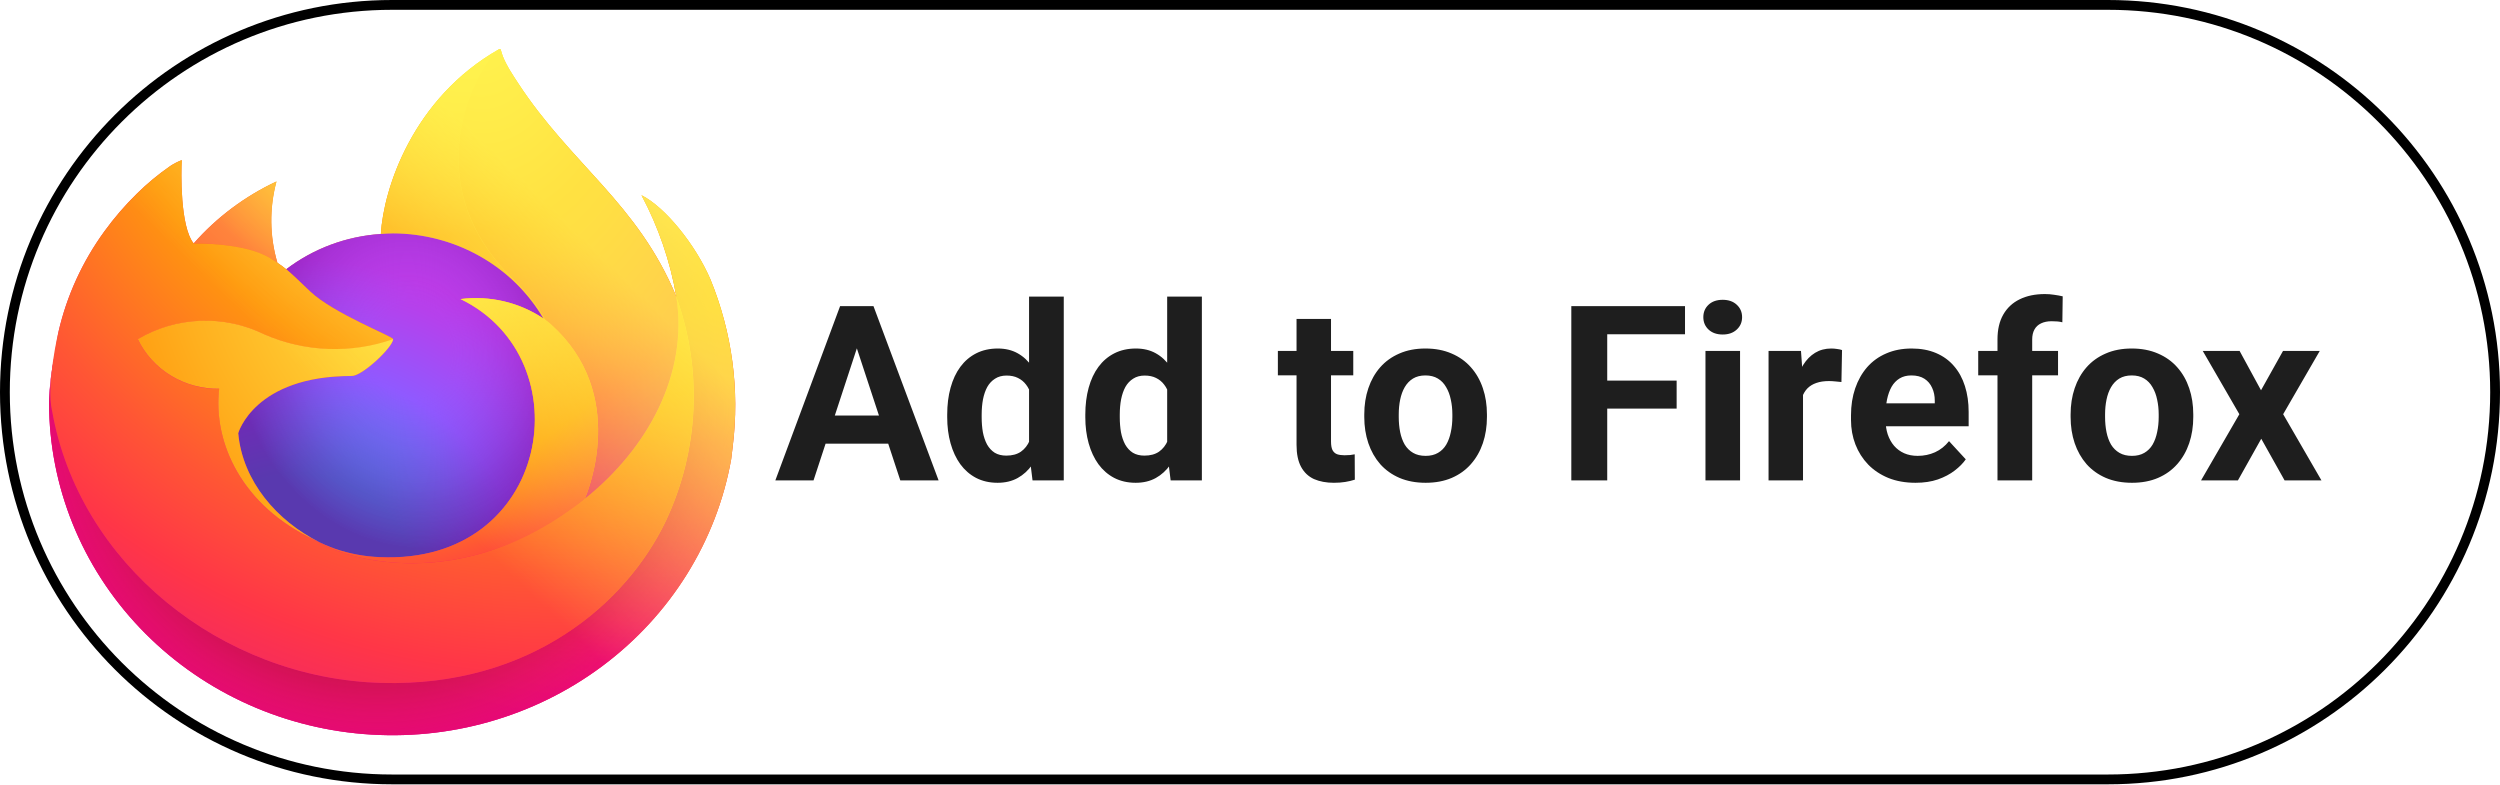
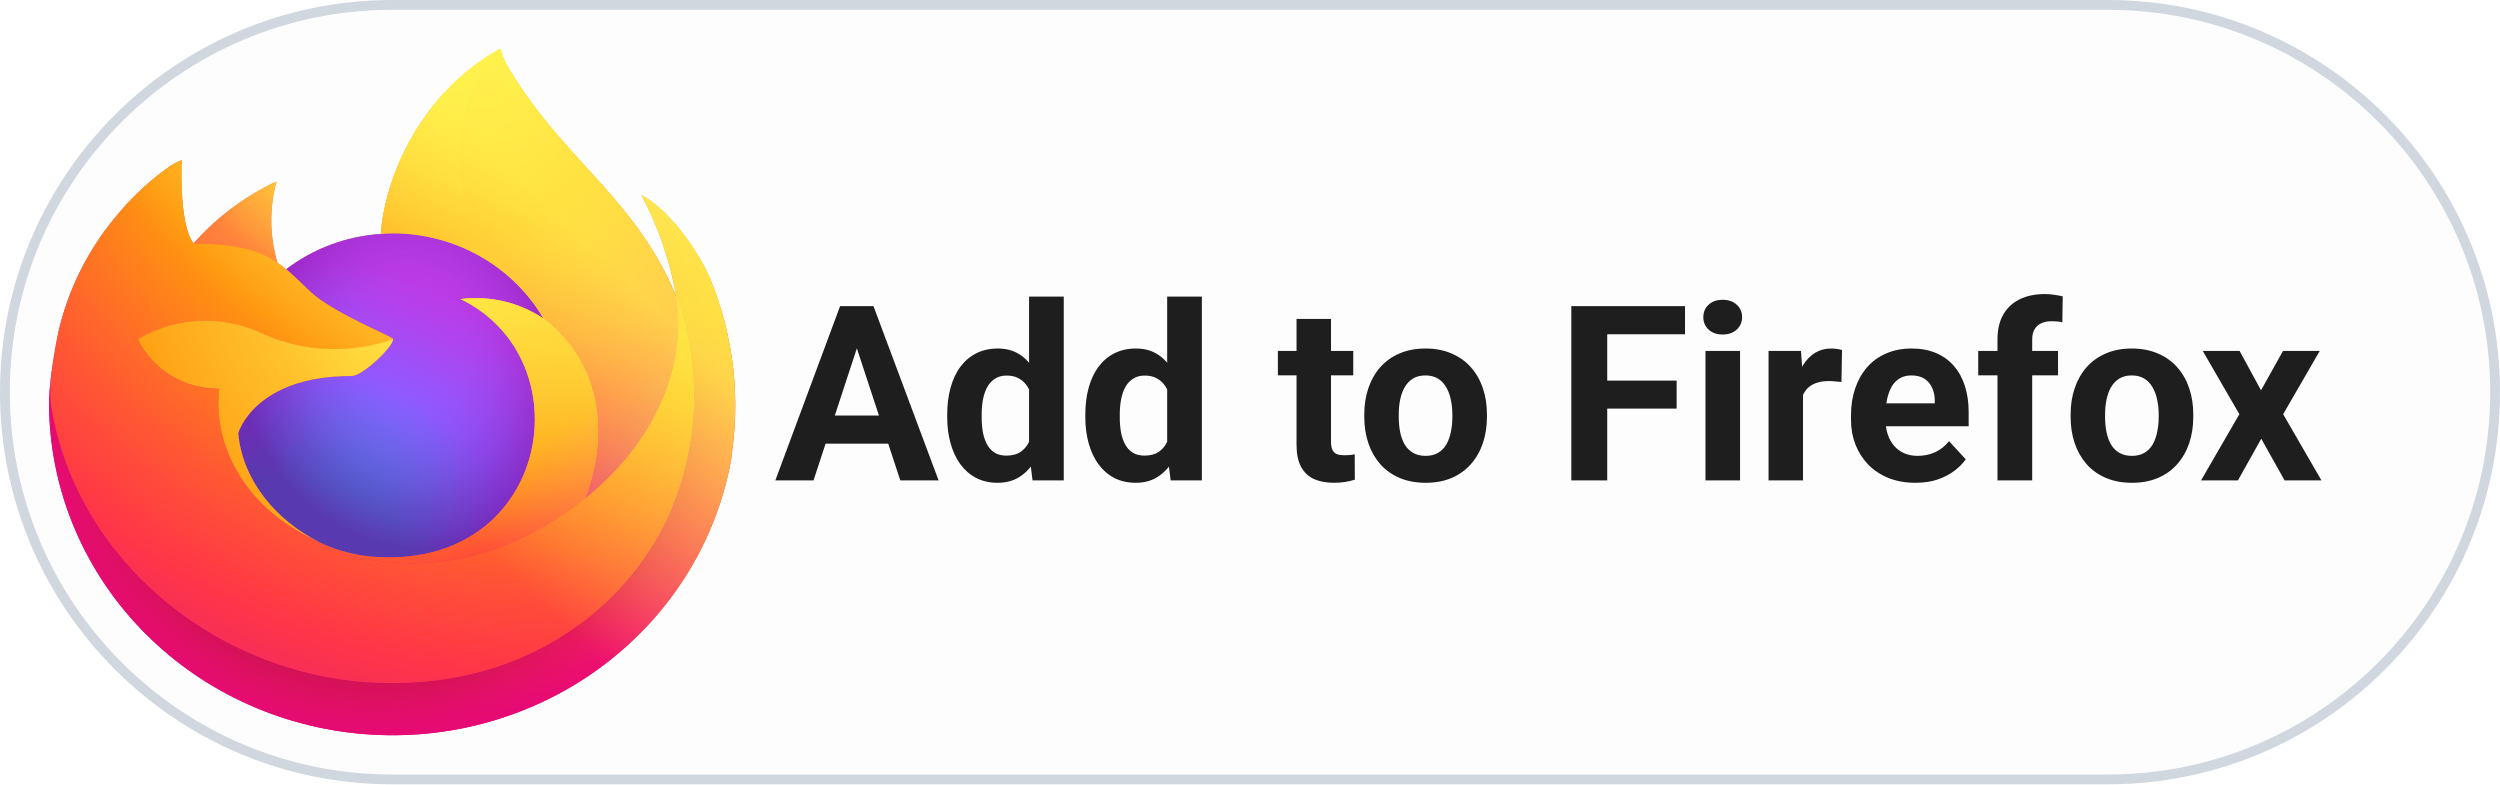
<svg xmlns="http://www.w3.org/2000/svg" width="255" height="80" viewBox="0 0 255 80" fill="none">
+   <rect x="0.5" y="0.5" width="254" height="79" rx="39.5" fill="#F6F8FA" fill-opacity="0.2" />
  <path d="M87.814 34.266L82.98 49H79.085L85.689 31.227H88.168L87.814 34.266ZM91.83 49L86.983 34.266L86.593 31.227H89.095L95.736 49H91.83ZM91.61 42.384V45.252H82.223V42.384H91.61ZM104.964 46.119V30.25H108.504V49H105.318L104.964 46.119ZM96.615 42.555V42.298C96.615 41.289 96.729 40.374 96.957 39.552C97.184 38.722 97.518 38.01 97.957 37.416C98.397 36.822 98.938 36.362 99.581 36.036C100.224 35.711 100.956 35.548 101.778 35.548C102.551 35.548 103.227 35.711 103.805 36.036C104.391 36.362 104.887 36.825 105.294 37.428C105.709 38.022 106.043 38.726 106.295 39.54C106.547 40.345 106.73 41.228 106.844 42.188V42.75C106.73 43.67 106.547 44.524 106.295 45.313C106.043 46.103 105.709 46.795 105.294 47.389C104.887 47.975 104.391 48.43 103.805 48.756C103.219 49.081 102.535 49.244 101.754 49.244C100.932 49.244 100.2 49.077 99.557 48.744C98.922 48.41 98.385 47.942 97.945 47.34C97.514 46.738 97.184 46.03 96.957 45.216C96.729 44.402 96.615 43.515 96.615 42.555ZM100.13 42.298V42.555C100.13 43.1 100.171 43.609 100.252 44.081C100.342 44.553 100.484 44.972 100.68 45.338C100.883 45.696 101.144 45.977 101.461 46.18C101.786 46.376 102.181 46.473 102.645 46.473C103.247 46.473 103.744 46.339 104.134 46.07C104.525 45.794 104.822 45.415 105.025 44.935C105.237 44.455 105.359 43.901 105.392 43.275V41.676C105.367 41.163 105.294 40.703 105.172 40.296C105.058 39.881 104.887 39.527 104.659 39.234C104.439 38.941 104.163 38.714 103.829 38.551C103.504 38.388 103.117 38.307 102.669 38.307C102.214 38.307 101.823 38.412 101.498 38.624C101.172 38.828 100.908 39.108 100.704 39.466C100.509 39.824 100.362 40.248 100.265 40.736C100.175 41.216 100.13 41.737 100.13 42.298ZM119.051 46.119V30.25H122.591V49H119.405L119.051 46.119ZM110.702 42.555V42.298C110.702 41.289 110.816 40.374 111.043 39.552C111.271 38.722 111.605 38.01 112.044 37.416C112.484 36.822 113.025 36.362 113.668 36.036C114.311 35.711 115.043 35.548 115.865 35.548C116.638 35.548 117.314 35.711 117.892 36.036C118.478 36.362 118.974 36.825 119.381 37.428C119.796 38.022 120.13 38.726 120.382 39.54C120.634 40.345 120.817 41.228 120.931 42.188V42.75C120.817 43.67 120.634 44.524 120.382 45.313C120.13 46.103 119.796 46.795 119.381 47.389C118.974 47.975 118.478 48.43 117.892 48.756C117.306 49.081 116.622 49.244 115.841 49.244C115.019 49.244 114.286 49.077 113.644 48.744C113.009 48.41 112.472 47.942 112.032 47.34C111.601 46.738 111.271 46.03 111.043 45.216C110.816 44.402 110.702 43.515 110.702 42.555ZM114.217 42.298V42.555C114.217 43.1 114.258 43.609 114.339 44.081C114.429 44.553 114.571 44.972 114.767 45.338C114.97 45.696 115.23 45.977 115.548 46.18C115.873 46.376 116.268 46.473 116.732 46.473C117.334 46.473 117.831 46.339 118.221 46.07C118.612 45.794 118.909 45.415 119.112 44.935C119.324 44.455 119.446 43.901 119.479 43.275V41.676C119.454 41.163 119.381 40.703 119.259 40.296C119.145 39.881 118.974 39.527 118.746 39.234C118.526 38.941 118.25 38.714 117.916 38.551C117.59 38.388 117.204 38.307 116.756 38.307C116.301 38.307 115.91 38.412 115.584 38.624C115.259 38.828 114.994 39.108 114.791 39.466C114.596 39.824 114.449 40.248 114.352 40.736C114.262 41.216 114.217 41.737 114.217 42.298ZM138.033 35.792V38.282H130.343V35.792H138.033ZM132.247 32.533H135.763V45.02C135.763 45.403 135.812 45.696 135.909 45.899C136.015 46.103 136.17 46.245 136.373 46.327C136.576 46.4 136.833 46.437 137.142 46.437C137.362 46.437 137.557 46.428 137.728 46.412C137.907 46.388 138.058 46.363 138.18 46.339L138.192 48.927C137.891 49.024 137.565 49.102 137.215 49.159C136.865 49.216 136.479 49.244 136.056 49.244C135.283 49.244 134.607 49.118 134.029 48.866C133.46 48.605 133.02 48.19 132.711 47.621C132.402 47.051 132.247 46.302 132.247 45.374V32.533ZM139.156 42.53V42.274C139.156 41.306 139.295 40.414 139.571 39.601C139.848 38.779 140.251 38.067 140.78 37.464C141.309 36.862 141.96 36.394 142.733 36.06C143.506 35.719 144.393 35.548 145.394 35.548C146.395 35.548 147.286 35.719 148.067 36.06C148.849 36.394 149.504 36.862 150.033 37.464C150.57 38.067 150.977 38.779 151.253 39.601C151.53 40.414 151.668 41.306 151.668 42.274V42.53C151.668 43.491 151.53 44.382 151.253 45.204C150.977 46.017 150.57 46.73 150.033 47.34C149.504 47.942 148.853 48.41 148.08 48.744C147.306 49.077 146.419 49.244 145.418 49.244C144.417 49.244 143.526 49.077 142.745 48.744C141.972 48.41 141.317 47.942 140.78 47.34C140.251 46.73 139.848 46.017 139.571 45.204C139.295 44.382 139.156 43.491 139.156 42.53ZM142.672 42.274V42.53C142.672 43.084 142.721 43.6 142.818 44.081C142.916 44.561 143.071 44.984 143.282 45.35C143.502 45.708 143.787 45.989 144.137 46.192C144.487 46.396 144.914 46.498 145.418 46.498C145.907 46.498 146.326 46.396 146.676 46.192C147.026 45.989 147.306 45.708 147.518 45.35C147.73 44.984 147.884 44.561 147.982 44.081C148.088 43.6 148.141 43.084 148.141 42.53V42.274C148.141 41.737 148.088 41.232 147.982 40.76C147.884 40.28 147.726 39.857 147.506 39.491C147.294 39.116 147.014 38.823 146.664 38.612C146.314 38.4 145.89 38.294 145.394 38.294C144.898 38.294 144.474 38.4 144.125 38.612C143.783 38.823 143.502 39.116 143.282 39.491C143.071 39.857 142.916 40.28 142.818 40.76C142.721 41.232 142.672 41.737 142.672 42.274ZM163.937 31.227V49H160.274V31.227H163.937ZM171.017 38.819V41.676H162.936V38.819H171.017ZM171.871 31.227V34.095H162.936V31.227H171.871ZM177.486 35.792V49H173.958V35.792H177.486ZM173.739 32.35C173.739 31.837 173.918 31.414 174.276 31.08C174.634 30.746 175.114 30.58 175.716 30.58C176.31 30.58 176.786 30.746 177.145 31.08C177.511 31.414 177.694 31.837 177.694 32.35C177.694 32.862 177.511 33.285 177.145 33.619C176.786 33.953 176.31 34.12 175.716 34.12C175.114 34.12 174.634 33.953 174.276 33.619C173.918 33.285 173.739 32.862 173.739 32.35ZM183.907 38.673V49H180.392V35.792H183.7L183.907 38.673ZM187.887 35.706L187.826 38.966C187.655 38.941 187.447 38.921 187.203 38.905C186.967 38.88 186.751 38.868 186.556 38.868C186.06 38.868 185.628 38.933 185.262 39.063C184.904 39.185 184.603 39.369 184.359 39.613C184.123 39.857 183.944 40.154 183.822 40.504C183.708 40.854 183.643 41.253 183.626 41.7L182.918 41.48C182.918 40.626 183.004 39.841 183.175 39.124C183.346 38.4 183.594 37.77 183.919 37.232C184.253 36.695 184.66 36.28 185.14 35.987C185.62 35.694 186.17 35.548 186.788 35.548C186.983 35.548 187.183 35.564 187.386 35.597C187.59 35.621 187.757 35.658 187.887 35.706ZM195.382 49.244C194.356 49.244 193.437 49.081 192.623 48.756C191.809 48.422 191.118 47.962 190.548 47.377C189.986 46.791 189.555 46.111 189.254 45.338C188.953 44.557 188.802 43.727 188.802 42.848V42.359C188.802 41.358 188.945 40.443 189.229 39.613C189.514 38.783 189.921 38.062 190.45 37.452C190.987 36.842 191.638 36.374 192.403 36.048C193.168 35.715 194.031 35.548 194.991 35.548C195.927 35.548 196.757 35.703 197.481 36.012C198.206 36.321 198.812 36.76 199.3 37.33C199.797 37.9 200.171 38.583 200.423 39.381C200.676 40.17 200.802 41.049 200.802 42.018V43.482H190.304V41.139H197.347V40.87C197.347 40.382 197.258 39.947 197.079 39.564C196.908 39.173 196.647 38.864 196.297 38.636C195.947 38.408 195.5 38.294 194.955 38.294C194.491 38.294 194.092 38.396 193.758 38.6C193.425 38.803 193.152 39.088 192.94 39.454C192.737 39.82 192.582 40.252 192.477 40.748C192.379 41.236 192.33 41.773 192.33 42.359V42.848C192.33 43.377 192.403 43.865 192.55 44.312C192.704 44.76 192.92 45.147 193.197 45.472C193.482 45.798 193.823 46.05 194.222 46.229C194.629 46.408 195.089 46.498 195.602 46.498C196.236 46.498 196.826 46.376 197.372 46.131C197.925 45.879 198.401 45.501 198.8 44.996L200.509 46.852C200.232 47.25 199.854 47.633 199.374 47.999C198.902 48.365 198.332 48.666 197.665 48.902C196.997 49.13 196.236 49.244 195.382 49.244ZM207.284 49H203.744V34.62C203.744 33.619 203.939 32.777 204.33 32.093C204.728 31.401 205.286 30.881 206.002 30.531C206.726 30.173 207.585 29.994 208.578 29.994C208.903 29.994 209.216 30.018 209.518 30.067C209.819 30.108 210.112 30.16 210.396 30.226L210.36 32.874C210.205 32.834 210.042 32.805 209.872 32.789C209.701 32.773 209.501 32.765 209.273 32.765C208.85 32.765 208.488 32.838 208.187 32.984C207.894 33.123 207.67 33.33 207.516 33.607C207.361 33.884 207.284 34.221 207.284 34.62V49ZM209.92 35.792V38.282H201.778V35.792H209.92ZM211.202 42.53V42.274C211.202 41.306 211.34 40.414 211.617 39.601C211.894 38.779 212.297 38.067 212.826 37.464C213.355 36.862 214.006 36.394 214.779 36.06C215.552 35.719 216.439 35.548 217.44 35.548C218.441 35.548 219.332 35.719 220.113 36.06C220.895 36.394 221.55 36.862 222.079 37.464C222.616 38.067 223.023 38.779 223.299 39.601C223.576 40.414 223.714 41.306 223.714 42.274V42.53C223.714 43.491 223.576 44.382 223.299 45.204C223.023 46.017 222.616 46.73 222.079 47.34C221.55 47.942 220.899 48.41 220.125 48.744C219.352 49.077 218.465 49.244 217.464 49.244C216.463 49.244 215.572 49.077 214.791 48.744C214.018 48.41 213.363 47.942 212.826 47.34C212.297 46.73 211.894 46.017 211.617 45.204C211.34 44.382 211.202 43.491 211.202 42.53ZM214.718 42.274V42.53C214.718 43.084 214.767 43.6 214.864 44.081C214.962 44.561 215.117 44.984 215.328 45.35C215.548 45.708 215.833 45.989 216.183 46.192C216.533 46.396 216.96 46.498 217.464 46.498C217.953 46.498 218.372 46.396 218.722 46.192C219.072 45.989 219.352 45.708 219.564 45.35C219.776 44.984 219.93 44.561 220.028 44.081C220.134 43.6 220.187 43.084 220.187 42.53V42.274C220.187 41.737 220.134 41.232 220.028 40.76C219.93 40.28 219.771 39.857 219.552 39.491C219.34 39.116 219.059 38.823 218.709 38.612C218.36 38.4 217.936 38.294 217.44 38.294C216.944 38.294 216.52 38.4 216.17 38.612C215.829 38.823 215.548 39.116 215.328 39.491C215.117 39.857 214.962 40.28 214.864 40.76C214.767 41.232 214.718 41.737 214.718 42.274ZM228.438 35.792L230.624 39.808L232.87 35.792H236.617L232.882 42.249L236.788 49H233.028L230.648 44.752L228.268 49H224.508L228.414 42.249L224.679 35.792H228.438Z" fill="#1E1E1E" />
-   <path d="M72.463 28.504C70.94 24.957 67.852 21.127 65.433 19.916C67.158 23.15 68.355 26.623 68.982 30.212L68.988 30.268C65.026 20.708 58.31 16.848 52.822 8.452C52.545 8.027 52.267 7.602 51.997 7.153C51.842 6.896 51.718 6.665 51.611 6.452C51.383 6.026 51.208 5.575 51.088 5.109C51.088 5.087 51.08 5.066 51.066 5.05C51.051 5.034 51.031 5.024 51.008 5.021C50.987 5.015 50.964 5.015 50.942 5.021C50.938 5.021 50.931 5.029 50.925 5.031C50.92 5.032 50.908 5.04 50.9 5.044L50.913 5.021C42.112 10.011 39.124 19.247 38.852 23.87C35.336 24.103 31.974 25.357 29.205 27.469C28.917 27.232 28.615 27.01 28.301 26.805C27.503 24.099 27.469 21.235 28.203 18.512C24.97 20.028 22.098 22.177 19.768 24.824H19.752C18.363 23.119 18.461 17.499 18.54 16.325C18.129 16.485 17.737 16.686 17.37 16.926C16.144 17.774 14.998 18.724 13.945 19.767C12.746 20.945 11.65 22.218 10.67 23.573V23.578V23.572C8.417 26.664 6.819 30.157 5.968 33.85L5.921 34.074C5.855 34.373 5.618 35.868 5.577 36.193C5.577 36.218 5.571 36.242 5.569 36.267C5.262 37.811 5.072 39.374 5 40.945V41.12C5.015 49.611 8.318 57.787 14.255 64.036C20.192 70.284 28.333 74.15 37.07 74.871C45.807 75.591 54.506 73.114 61.449 67.928C68.392 62.742 73.075 55.224 74.573 46.858C74.632 46.42 74.68 45.987 74.732 45.544C75.454 39.768 74.672 33.909 72.459 28.499L72.463 28.504ZM32.075 55.066C32.239 55.142 32.392 55.224 32.561 55.297L32.585 55.312C32.415 55.233 32.245 55.151 32.075 55.066ZM68.989 30.278V30.246L68.995 30.282L68.989 30.278Z" fill="url(#paint0_linear_3_46)" />
-   <path d="M72.463 28.504C70.94 24.957 67.851 21.127 65.433 19.916C67.157 23.15 68.355 26.623 68.982 30.212V30.244L68.988 30.28C71.689 37.764 71.299 45.97 67.897 53.182C63.881 61.526 54.164 70.078 38.947 69.658C22.51 69.207 8.026 57.393 5.323 41.923C4.83 39.484 5.323 38.247 5.57 36.264C5.233 37.804 5.044 39.371 5.007 40.946V41.121C5.023 49.611 8.325 57.788 14.262 64.036C20.199 70.285 28.34 74.151 37.077 74.871C45.814 75.592 54.513 73.115 61.456 67.928C68.399 62.742 73.082 55.224 74.58 46.858C74.639 46.421 74.687 45.987 74.739 45.545C75.461 39.769 74.68 33.909 72.466 28.5L72.463 28.504Z" fill="url(#paint1_radial_3_46)" />
-   <path d="M72.463 28.504C70.94 24.957 67.851 21.127 65.433 19.916C67.157 23.15 68.355 26.623 68.982 30.212V30.244L68.988 30.28C71.689 37.764 71.299 45.97 67.897 53.182C63.881 61.526 54.164 70.078 38.947 69.658C22.51 69.207 8.026 57.393 5.323 41.923C4.83 39.484 5.323 38.247 5.57 36.264C5.233 37.804 5.044 39.371 5.007 40.946V41.121C5.023 49.611 8.325 57.788 14.262 64.036C20.199 70.285 28.34 74.151 37.077 74.871C45.814 75.592 54.513 73.115 61.456 67.928C68.399 62.742 73.082 55.224 74.58 46.858C74.639 46.421 74.687 45.987 74.739 45.545C75.461 39.769 74.68 33.909 72.466 28.5L72.463 28.504Z" fill="url(#paint2_radial_3_46)" />
-   <path d="M55.429 32.488C55.505 32.539 55.575 32.591 55.647 32.643C54.766 31.131 53.671 29.748 52.392 28.532C41.497 17.983 49.537 5.665 50.893 5.035L50.906 5.016C42.105 10.006 39.116 19.242 38.845 23.864C39.254 23.837 39.659 23.804 40.077 23.804C43.199 23.81 46.265 24.616 48.961 26.141C51.658 27.666 53.889 29.855 55.429 32.486V32.488Z" fill="url(#paint3_radial_3_46)" />
-   <path d="M40.095 34.598C40.037 35.442 36.957 38.352 35.88 38.352C25.917 38.352 24.299 44.189 24.299 44.189C24.74 49.104 28.277 53.154 32.552 55.29C32.748 55.388 32.946 55.477 33.144 55.563C33.487 55.71 33.83 55.846 34.173 55.971C35.64 56.474 37.177 56.761 38.732 56.823C56.2 57.616 59.581 36.6 46.977 30.498C49.95 30.123 52.961 30.831 55.426 32.484C53.886 29.854 51.655 27.664 48.959 26.14C46.262 24.614 43.197 23.808 40.074 23.802C39.658 23.802 39.251 23.836 38.842 23.863C35.326 24.096 31.964 25.35 29.195 27.462C29.73 27.899 30.333 28.484 31.603 29.697C33.981 31.965 40.079 34.315 40.093 34.591L40.095 34.598Z" fill="url(#paint4_radial_3_46)" />
-   <path d="M40.095 34.598C40.037 35.442 36.957 38.352 35.88 38.352C25.917 38.352 24.299 44.189 24.299 44.189C24.74 49.104 28.277 53.154 32.552 55.29C32.748 55.388 32.946 55.477 33.144 55.563C33.487 55.71 33.83 55.846 34.173 55.971C35.64 56.474 37.177 56.761 38.732 56.823C56.2 57.616 59.581 36.6 46.977 30.498C49.95 30.123 52.961 30.831 55.426 32.484C53.886 29.854 51.655 27.664 48.959 26.14C46.262 24.614 43.197 23.808 40.074 23.802C39.658 23.802 39.251 23.836 38.842 23.863C35.326 24.096 31.964 25.35 29.195 27.462C29.73 27.899 30.333 28.484 31.603 29.697C33.981 31.965 40.079 34.315 40.093 34.591L40.095 34.598Z" fill="url(#paint5_radial_3_46)" />
-   <path d="M27.563 26.342C27.847 26.517 28.081 26.669 28.287 26.807C27.488 24.101 27.454 21.237 28.188 18.514C24.956 20.03 22.084 22.179 19.753 24.826C19.924 24.821 25.007 24.733 27.563 26.342Z" fill="url(#paint6_radial_3_46)" />
-   <path d="M5.316 41.925C8.021 57.395 22.504 69.213 38.941 69.66C54.157 70.077 63.877 61.523 67.891 53.184C71.292 45.972 71.683 37.766 68.982 30.282V30.249C68.982 30.224 68.976 30.209 68.982 30.217L68.988 30.274C70.231 38.133 66.103 45.743 59.648 50.9L59.628 50.943C47.052 60.862 35.018 56.926 32.586 55.321C32.416 55.242 32.246 55.16 32.076 55.075C24.744 51.681 21.715 45.217 22.366 39.666C20.625 39.691 18.915 39.227 17.441 38.33C15.968 37.432 14.795 36.141 14.065 34.611C15.989 33.469 18.184 32.824 20.439 32.736C22.695 32.648 24.936 33.121 26.949 34.11C31.098 35.934 35.819 36.113 40.104 34.611C40.09 34.335 33.992 31.984 31.614 29.717C30.344 28.504 29.741 27.92 29.206 27.482C28.917 27.245 28.616 27.023 28.302 26.818C28.094 26.681 27.86 26.532 27.579 26.353C25.023 24.744 19.94 24.833 19.772 24.837H19.755C18.367 23.133 18.464 17.512 18.544 16.338C18.133 16.498 17.741 16.7 17.374 16.939C16.148 17.787 15.002 18.737 13.949 19.78C12.745 20.955 11.645 22.225 10.66 23.577C8.407 26.669 6.809 30.161 5.958 33.854C5.941 33.923 4.696 39.194 5.31 41.927L5.316 41.925Z" fill="url(#paint7_radial_3_46)" />
-   <path d="M52.391 28.531C53.67 29.747 54.766 31.133 55.646 32.645C55.838 32.786 56.018 32.926 56.171 33.062C64.116 40.153 59.953 50.177 59.643 50.886C66.097 45.738 70.221 38.122 68.983 30.261C65.019 20.692 58.296 16.831 52.817 8.435C52.539 8.011 52.261 7.585 51.991 7.136C51.837 6.88 51.713 6.648 51.605 6.436C51.377 6.009 51.202 5.558 51.083 5.092C51.083 5.07 51.075 5.05 51.06 5.033C51.045 5.017 51.025 5.007 51.003 5.004C50.981 4.999 50.959 4.999 50.937 5.004C50.932 5.004 50.925 5.012 50.92 5.014C50.914 5.016 50.903 5.024 50.895 5.027C49.539 5.65 41.501 17.975 52.395 28.516L52.391 28.531Z" fill="url(#paint8_radial_3_46)" />
-   <path d="M56.17 33.066C56.017 32.93 55.837 32.79 55.645 32.649C55.573 32.597 55.503 32.546 55.427 32.494C52.962 30.841 49.951 30.133 46.978 30.508C59.581 36.609 56.2 57.621 38.733 56.833C37.178 56.771 35.641 56.484 34.173 55.981C33.831 55.857 33.488 55.721 33.145 55.573C32.947 55.485 32.749 55.398 32.553 55.3L32.578 55.315C35.013 56.925 47.044 60.858 59.62 50.937L59.64 50.894C59.954 50.184 64.117 40.16 56.168 33.069L56.17 33.066Z" fill="url(#paint9_radial_3_46)" />
-   <path d="M24.299 44.184C24.299 44.184 25.917 38.347 35.881 38.347C36.958 38.347 40.04 35.436 40.096 34.592C35.811 36.095 31.09 35.915 26.94 34.092C24.927 33.103 22.686 32.63 20.431 32.718C18.176 32.805 15.981 33.451 14.057 34.592C14.787 36.122 15.96 37.414 17.433 38.311C18.907 39.209 20.617 39.673 22.357 39.648C21.708 45.196 24.737 51.66 32.068 55.056C32.231 55.133 32.385 55.215 32.553 55.288C28.274 53.147 24.741 49.099 24.299 44.187V44.184Z" fill="url(#paint10_radial_3_46)" />
-   <path d="M72.463 28.504C70.94 24.957 67.852 21.127 65.433 19.916C67.158 23.15 68.355 26.623 68.982 30.212L68.988 30.268C65.026 20.708 58.31 16.848 52.822 8.452C52.545 8.027 52.267 7.602 51.997 7.153C51.842 6.896 51.718 6.665 51.611 6.452C51.383 6.026 51.208 5.575 51.088 5.109C51.088 5.087 51.08 5.066 51.066 5.05C51.051 5.034 51.031 5.024 51.009 5.021C50.987 5.015 50.964 5.015 50.943 5.021C50.938 5.021 50.931 5.029 50.925 5.031C50.92 5.032 50.908 5.04 50.9 5.044L50.914 5.021C42.112 10.011 39.124 19.247 38.853 23.87C39.261 23.843 39.666 23.809 40.084 23.809C43.207 23.815 46.272 24.622 48.969 26.146C51.665 27.671 53.897 29.861 55.436 32.491C52.971 30.838 49.96 30.13 46.987 30.505C59.591 36.607 56.209 57.618 38.742 56.83C37.187 56.768 35.65 56.481 34.183 55.978C33.84 55.854 33.497 55.718 33.154 55.57C32.956 55.483 32.758 55.395 32.563 55.297L32.587 55.312C32.417 55.233 32.247 55.151 32.077 55.066C32.241 55.142 32.394 55.224 32.563 55.297C28.283 53.156 24.75 49.108 24.309 44.196C24.309 44.196 25.926 38.359 35.891 38.359C36.968 38.359 40.05 35.449 40.105 34.605C40.091 34.329 33.993 31.978 31.615 29.711C30.345 28.498 29.742 27.914 29.207 27.476C28.919 27.239 28.617 27.017 28.303 26.812C27.505 24.106 27.471 21.242 28.205 18.519C24.972 20.035 22.1 22.184 19.77 24.831H19.754C18.365 23.126 18.463 17.506 18.542 16.332C18.131 16.492 17.739 16.694 17.372 16.933C16.146 17.781 15 18.731 13.947 19.774C12.748 20.952 11.652 22.225 10.672 23.58C8.419 26.672 6.821 30.164 5.97 33.857L5.923 34.081C5.857 34.38 5.562 35.896 5.519 36.222C5.249 37.787 5.076 39.366 5.002 40.952V41.127C5.018 49.618 8.32 57.794 14.257 64.043C20.194 70.291 28.335 74.157 37.072 74.877C45.809 75.598 54.508 73.121 61.451 67.935C68.394 62.749 73.077 55.231 74.575 46.865C74.634 46.427 74.681 45.994 74.734 45.551C75.456 39.775 74.674 33.916 72.461 28.506L72.463 28.504Z" fill="url(#paint11_linear_3_46)" />
-   <rect x="0.5" y="0.5" width="254" height="79" rx="39.5" stroke="black" />
+   <path d="M72.463 28.504C70.94 24.957 67.852 21.127 65.433 19.916C67.158 23.15 68.355 26.623 68.982 30.212L68.988 30.268C65.026 20.708 58.31 16.848 52.822 8.452C52.545 8.027 52.267 7.602 51.997 7.153C51.842 6.896 51.718 6.665 51.611 6.452C51.383 6.026 51.208 5.575 51.088 5.109C51.088 5.087 51.08 5.066 51.066 5.05C51.051 5.034 51.031 5.024 51.008 5.021C50.987 5.015 50.964 5.015 50.942 5.021C50.938 5.021 50.931 5.029 50.925 5.031C50.92 5.032 50.908 5.04 50.9 5.044L50.913 5.021C42.112 10.011 39.124 19.247 38.852 23.87C35.336 24.103 31.974 25.357 29.205 27.469C28.917 27.232 28.615 27.01 28.301 26.805C27.503 24.099 27.469 21.235 28.203 18.512C24.97 20.028 22.098 22.177 19.768 24.824H19.752C18.363 23.119 18.461 17.499 18.54 16.325C18.129 16.485 17.737 16.686 17.37 16.926C16.144 17.774 14.998 18.724 13.945 19.767C12.746 20.945 11.65 22.218 10.67 23.573V23.578V23.572C8.417 26.664 6.819 30.157 5.968 33.85L5.921 34.074C5.855 34.373 5.618 35.868 5.577 36.193C5.577 36.218 5.571 36.242 5.569 36.267C5.262 37.811 5.072 39.374 5 40.945V41.12C5.015 49.611 8.318 57.787 14.255 64.036C20.192 70.284 28.333 74.15 37.07 74.871C45.807 75.591 54.506 73.114 61.449 67.928C68.392 62.742 73.075 55.224 74.573 46.858C74.632 46.42 74.68 45.987 74.732 45.544C75.454 39.768 74.672 33.909 72.459 28.499L72.463 28.504ZM32.075 55.066C32.239 55.142 32.392 55.224 32.561 55.297L32.585 55.312C32.415 55.233 32.245 55.151 32.075 55.066ZM68.989 30.278V30.246L68.995 30.282L68.989 30.278Z" fill="url(#paint0_linear_3_192)" />
+   <path d="M72.463 28.504C70.94 24.957 67.851 21.127 65.433 19.916C67.157 23.15 68.355 26.623 68.982 30.212V30.244L68.988 30.28C71.689 37.764 71.299 45.97 67.897 53.182C63.881 61.526 54.164 70.078 38.947 69.658C22.51 69.207 8.026 57.393 5.323 41.923C4.83 39.484 5.323 38.247 5.57 36.264C5.233 37.804 5.044 39.371 5.007 40.946V41.121C5.023 49.611 8.325 57.788 14.262 64.036C20.199 70.285 28.34 74.151 37.077 74.871C45.814 75.592 54.513 73.115 61.456 67.928C68.399 62.742 73.082 55.224 74.58 46.858C74.639 46.421 74.687 45.987 74.739 45.545C75.461 39.769 74.68 33.909 72.466 28.5L72.463 28.504Z" fill="url(#paint1_radial_3_192)" />
+   <path d="M72.463 28.504C70.94 24.957 67.851 21.127 65.433 19.916C67.157 23.15 68.355 26.623 68.982 30.212V30.244L68.988 30.28C71.689 37.764 71.299 45.97 67.897 53.182C63.881 61.526 54.164 70.078 38.947 69.658C22.51 69.207 8.026 57.393 5.323 41.923C4.83 39.484 5.323 38.247 5.57 36.264C5.233 37.804 5.044 39.371 5.007 40.946V41.121C5.023 49.611 8.325 57.788 14.262 64.036C20.199 70.285 28.34 74.151 37.077 74.871C45.814 75.592 54.513 73.115 61.456 67.928C68.399 62.742 73.082 55.224 74.58 46.858C74.639 46.421 74.687 45.987 74.739 45.545C75.461 39.769 74.68 33.909 72.466 28.5L72.463 28.504Z" fill="url(#paint2_radial_3_192)" />
+   <path d="M55.429 32.488C55.505 32.539 55.575 32.591 55.647 32.643C54.766 31.131 53.671 29.748 52.392 28.532C41.497 17.983 49.537 5.665 50.893 5.035L50.906 5.016C42.105 10.006 39.116 19.242 38.845 23.864C39.254 23.837 39.659 23.804 40.077 23.804C43.199 23.81 46.265 24.616 48.961 26.141C51.658 27.666 53.889 29.855 55.429 32.486V32.488Z" fill="url(#paint3_radial_3_192)" />
+   <path d="M40.095 34.598C40.037 35.442 36.957 38.352 35.88 38.352C25.917 38.352 24.299 44.189 24.299 44.189C24.74 49.104 28.277 53.154 32.552 55.29C32.748 55.388 32.946 55.477 33.144 55.563C33.487 55.71 33.83 55.846 34.173 55.971C35.64 56.474 37.177 56.761 38.732 56.823C56.2 57.616 59.581 36.6 46.977 30.498C49.95 30.123 52.961 30.831 55.426 32.484C53.886 29.854 51.655 27.664 48.959 26.14C46.262 24.614 43.197 23.808 40.074 23.802C39.658 23.802 39.251 23.836 38.842 23.863C35.326 24.096 31.964 25.35 29.195 27.462C29.73 27.899 30.333 28.484 31.603 29.697C33.981 31.965 40.079 34.315 40.093 34.591L40.095 34.598Z" fill="url(#paint4_radial_3_192)" />
+   <path d="M40.095 34.598C40.037 35.442 36.957 38.352 35.88 38.352C25.917 38.352 24.299 44.189 24.299 44.189C24.74 49.104 28.277 53.154 32.552 55.29C32.748 55.388 32.946 55.477 33.144 55.563C33.487 55.71 33.83 55.846 34.173 55.971C35.64 56.474 37.177 56.761 38.732 56.823C56.2 57.616 59.581 36.6 46.977 30.498C49.95 30.123 52.961 30.831 55.426 32.484C53.886 29.854 51.655 27.664 48.959 26.14C46.262 24.614 43.197 23.808 40.074 23.802C39.658 23.802 39.251 23.836 38.842 23.863C35.326 24.096 31.964 25.35 29.195 27.462C29.73 27.899 30.333 28.484 31.603 29.697C33.981 31.965 40.079 34.315 40.093 34.591L40.095 34.598Z" fill="url(#paint5_radial_3_192)" />
+   <path d="M27.563 26.342C27.847 26.517 28.081 26.669 28.287 26.807C27.488 24.101 27.454 21.237 28.188 18.514C24.956 20.03 22.084 22.179 19.753 24.826C19.924 24.821 25.007 24.733 27.563 26.342Z" fill="url(#paint6_radial_3_192)" />
+   <path d="M5.316 41.925C8.021 57.395 22.504 69.213 38.941 69.66C54.157 70.077 63.877 61.523 67.891 53.184C71.292 45.972 71.683 37.766 68.982 30.282V30.249C68.982 30.224 68.976 30.209 68.982 30.217L68.988 30.274C70.231 38.133 66.103 45.743 59.648 50.9L59.628 50.943C47.052 60.862 35.018 56.926 32.586 55.321C32.416 55.242 32.246 55.16 32.076 55.075C24.744 51.681 21.715 45.217 22.366 39.666C20.625 39.691 18.915 39.227 17.441 38.33C15.968 37.432 14.795 36.141 14.065 34.611C15.989 33.469 18.184 32.824 20.439 32.736C22.695 32.648 24.936 33.121 26.949 34.11C31.098 35.934 35.819 36.113 40.104 34.611C40.09 34.335 33.992 31.984 31.614 29.717C30.344 28.504 29.741 27.92 29.206 27.482C28.917 27.245 28.616 27.023 28.302 26.818C28.094 26.681 27.86 26.532 27.579 26.353C25.023 24.744 19.94 24.833 19.772 24.837H19.755C18.367 23.133 18.464 17.512 18.544 16.338C18.133 16.498 17.741 16.7 17.374 16.939C16.148 17.787 15.002 18.737 13.949 19.78C12.745 20.955 11.645 22.225 10.66 23.577C8.407 26.669 6.809 30.161 5.958 33.854C5.941 33.923 4.696 39.194 5.31 41.927L5.316 41.925Z" fill="url(#paint7_radial_3_192)" />
+   <path d="M52.391 28.531C53.67 29.747 54.766 31.133 55.646 32.645C55.838 32.786 56.018 32.926 56.171 33.062C64.116 40.153 59.953 50.177 59.643 50.886C66.097 45.738 70.221 38.122 68.983 30.261C65.019 20.692 58.296 16.831 52.817 8.435C52.539 8.011 52.261 7.585 51.991 7.136C51.837 6.88 51.713 6.648 51.605 6.436C51.377 6.009 51.202 5.558 51.083 5.092C51.083 5.07 51.075 5.05 51.06 5.033C51.045 5.017 51.025 5.007 51.003 5.004C50.981 4.999 50.959 4.999 50.937 5.004C50.932 5.004 50.925 5.012 50.92 5.014C50.914 5.016 50.903 5.024 50.895 5.027C49.539 5.65 41.501 17.975 52.395 28.516L52.391 28.531Z" fill="url(#paint8_radial_3_192)" />
+   <path d="M56.17 33.066C56.017 32.93 55.837 32.79 55.645 32.649C55.573 32.597 55.503 32.546 55.427 32.494C52.962 30.841 49.951 30.133 46.978 30.508C59.581 36.609 56.2 57.621 38.733 56.833C37.178 56.771 35.641 56.484 34.173 55.981C33.831 55.857 33.488 55.721 33.145 55.573C32.947 55.485 32.749 55.398 32.553 55.3L32.578 55.315C35.013 56.925 47.044 60.858 59.62 50.937L59.64 50.894C59.954 50.184 64.117 40.16 56.168 33.069L56.17 33.066Z" fill="url(#paint9_radial_3_192)" />
+   <path d="M24.299 44.184C24.299 44.184 25.917 38.347 35.881 38.347C36.958 38.347 40.04 35.436 40.096 34.592C35.811 36.095 31.09 35.915 26.94 34.092C24.927 33.103 22.686 32.63 20.431 32.718C18.176 32.805 15.981 33.451 14.057 34.592C14.787 36.122 15.96 37.414 17.433 38.311C18.907 39.209 20.617 39.673 22.357 39.648C21.708 45.196 24.737 51.66 32.068 55.056C32.231 55.133 32.385 55.215 32.553 55.288C28.274 53.147 24.741 49.099 24.299 44.187V44.184Z" fill="url(#paint10_radial_3_192)" />
+   <path d="M72.463 28.504C70.94 24.957 67.852 21.127 65.433 19.916C67.158 23.15 68.355 26.623 68.982 30.212L68.988 30.268C65.026 20.708 58.31 16.848 52.822 8.452C52.545 8.027 52.267 7.602 51.997 7.153C51.842 6.896 51.718 6.665 51.611 6.452C51.383 6.026 51.208 5.575 51.088 5.109C51.088 5.087 51.08 5.066 51.066 5.05C51.051 5.034 51.031 5.024 51.009 5.021C50.987 5.015 50.964 5.015 50.943 5.021C50.938 5.021 50.931 5.029 50.925 5.031C50.92 5.032 50.908 5.04 50.9 5.044L50.914 5.021C42.112 10.011 39.124 19.247 38.853 23.87C39.261 23.843 39.666 23.809 40.084 23.809C43.207 23.815 46.272 24.622 48.969 26.146C51.665 27.671 53.897 29.861 55.436 32.491C52.971 30.838 49.96 30.13 46.987 30.505C59.591 36.607 56.209 57.618 38.742 56.83C37.187 56.768 35.65 56.481 34.183 55.978C33.84 55.854 33.497 55.718 33.154 55.57C32.956 55.483 32.758 55.395 32.563 55.297L32.587 55.312C32.417 55.233 32.247 55.151 32.077 55.066C32.241 55.142 32.394 55.224 32.563 55.297C28.283 53.156 24.75 49.108 24.309 44.196C24.309 44.196 25.926 38.359 35.891 38.359C36.968 38.359 40.05 35.449 40.105 34.605C40.091 34.329 33.993 31.978 31.615 29.711C30.345 28.498 29.742 27.914 29.207 27.476C28.919 27.239 28.617 27.017 28.303 26.812C27.505 24.106 27.471 21.242 28.205 18.519C24.972 20.035 22.1 22.184 19.77 24.831H19.754C18.365 23.126 18.463 17.506 18.542 16.332C18.131 16.492 17.739 16.694 17.372 16.933C16.146 17.781 15 18.731 13.947 19.774C12.748 20.952 11.652 22.225 10.672 23.58C8.419 26.672 6.821 30.164 5.97 33.857L5.923 34.081C5.857 34.38 5.562 35.896 5.519 36.222C5.249 37.787 5.076 39.366 5.002 40.952V41.127C5.018 49.618 8.32 57.794 14.257 64.043C20.194 70.291 28.335 74.157 37.072 74.877C45.809 75.598 54.508 73.121 61.451 67.935C68.394 62.749 73.077 55.231 74.575 46.865C74.634 46.427 74.681 45.994 74.734 45.551C75.456 39.775 74.674 33.916 72.461 28.506L72.463 28.504Z" fill="url(#paint11_linear_3_192)" />
+   <rect x="0.5" y="0.5" width="254" height="79" rx="39.5" stroke="#D0D7DE" />
  <defs>
-     <linearGradient id="paint0_linear_3_46" x1="67.824" y1="15.859" x2="11.459" y2="72.023" gradientUnits="userSpaceOnUse">
+     <linearGradient id="paint0_linear_3_192" x1="67.824" y1="15.859" x2="11.459" y2="72.023" gradientUnits="userSpaceOnUse">
      <stop offset="0.048" stop-color="#FFF44F" />
      <stop offset="0.111" stop-color="#FFE847" />
      <stop offset="0.225" stop-color="#FFC830" />
      <stop offset="0.368" stop-color="#FF980E" />
      <stop offset="0.401" stop-color="#FF8B16" />
      <stop offset="0.462" stop-color="#FF672A" />
      <stop offset="0.534" stop-color="#FF3647" />
      <stop offset="0.705" stop-color="#E31587" />
    </linearGradient>
-     <radialGradient id="paint1_radial_3_46" cx="0" cy="0" r="1" gradientUnits="userSpaceOnUse" gradientTransform="translate(65.573 12.8949) scale(73.0537 70.7375)">
+     <radialGradient id="paint1_radial_3_192" cx="0" cy="0" r="1" gradientUnits="userSpaceOnUse" gradientTransform="translate(65.573 12.8949) scale(73.0537 70.7375)">
      <stop offset="0.129" stop-color="#FFBD4F" />
      <stop offset="0.186" stop-color="#FFAC31" />
      <stop offset="0.247" stop-color="#FF9D17" />
      <stop offset="0.283" stop-color="#FF980E" />
      <stop offset="0.403" stop-color="#FF563B" />
      <stop offset="0.467" stop-color="#FF3750" />
      <stop offset="0.71" stop-color="#F5156C" />
      <stop offset="0.782" stop-color="#EB0878" />
      <stop offset="0.86" stop-color="#E50080" />
    </radialGradient>
-     <radialGradient id="paint2_radial_3_46" cx="0" cy="0" r="1" gradientUnits="userSpaceOnUse" gradientTransform="translate(38.4491 41.7852) scale(73.0537 70.7375)">
+     <radialGradient id="paint2_radial_3_192" cx="0" cy="0" r="1" gradientUnits="userSpaceOnUse" gradientTransform="translate(38.4491 41.7852) scale(73.0537 70.7375)">
      <stop offset="0.3" stop-color="#960E18" />
      <stop offset="0.351" stop-color="#B11927" stop-opacity="0.74" />
      <stop offset="0.435" stop-color="#DB293D" stop-opacity="0.343" />
      <stop offset="0.497" stop-color="#F5334B" stop-opacity="0.094" />
      <stop offset="0.53" stop-color="#FF3750" stop-opacity="0" />
    </radialGradient>
-     <radialGradient id="paint3_radial_3_46" cx="0" cy="0" r="1" gradientUnits="userSpaceOnUse" gradientTransform="translate(47.4904 -2.86352) scale(52.9187 51.2409)">
+     <radialGradient id="paint3_radial_3_192" cx="0" cy="0" r="1" gradientUnits="userSpaceOnUse" gradientTransform="translate(47.4904 -2.86352) scale(52.9187 51.2409)">
      <stop offset="0.132" stop-color="#FFF44F" />
      <stop offset="0.252" stop-color="#FFDC3E" />
      <stop offset="0.506" stop-color="#FF9D12" />
      <stop offset="0.526" stop-color="#FF980E" />
    </radialGradient>
-     <radialGradient id="paint4_radial_3_46" cx="0" cy="0" r="1" gradientUnits="userSpaceOnUse" gradientTransform="translate(30.312 60.17) scale(34.7819 33.6791)">
+     <radialGradient id="paint4_radial_3_192" cx="0" cy="0" r="1" gradientUnits="userSpaceOnUse" gradientTransform="translate(30.312 60.17) scale(34.7819 33.6791)">
      <stop offset="0.353" stop-color="#3A8EE6" />
      <stop offset="0.472" stop-color="#5C79F0" />
      <stop offset="0.669" stop-color="#9059FF" />
      <stop offset="1" stop-color="#C139E6" />
    </radialGradient>
-     <radialGradient id="paint5_radial_3_46" cx="0" cy="0" r="1" gradientUnits="userSpaceOnUse" gradientTransform="translate(41.9825 35.713) rotate(-13.1759) scale(18.4125 20.9452)">
+     <radialGradient id="paint5_radial_3_192" cx="0" cy="0" r="1" gradientUnits="userSpaceOnUse" gradientTransform="translate(41.9825 35.713) rotate(-13.1759) scale(18.4125 20.9452)">
      <stop offset="0.206" stop-color="#9059FF" stop-opacity="0" />
      <stop offset="0.278" stop-color="#8C4FF3" stop-opacity="0.064" />
      <stop offset="0.747" stop-color="#7716A8" stop-opacity="0.45" />
      <stop offset="0.975" stop-color="#6E008B" stop-opacity="0.6" />
    </radialGradient>
-     <radialGradient id="paint6_radial_3_46" cx="0" cy="0" r="1" gradientUnits="userSpaceOnUse" gradientTransform="translate(37.545 10.2685) scale(25.0263 24.2329)">
+     <radialGradient id="paint6_radial_3_192" cx="0" cy="0" r="1" gradientUnits="userSpaceOnUse" gradientTransform="translate(37.545 10.2685) scale(25.0263 24.2329)">
      <stop stop-color="#FFE226" />
      <stop offset="0.121" stop-color="#FFDB27" />
      <stop offset="0.295" stop-color="#FFC82A" />
      <stop offset="0.502" stop-color="#FFA930" />
      <stop offset="0.732" stop-color="#FF7E37" />
      <stop offset="0.792" stop-color="#FF7139" />
    </radialGradient>
-     <radialGradient id="paint7_radial_3_46" cx="0" cy="0" r="1" gradientUnits="userSpaceOnUse" gradientTransform="translate(57.4359 -5.48992) scale(106.778 103.392)">
+     <radialGradient id="paint7_radial_3_192" cx="0" cy="0" r="1" gradientUnits="userSpaceOnUse" gradientTransform="translate(57.4359 -5.48992) scale(106.778 103.392)">
      <stop offset="0.113" stop-color="#FFF44F" />
      <stop offset="0.456" stop-color="#FF980E" />
      <stop offset="0.622" stop-color="#FF5634" />
      <stop offset="0.716" stop-color="#FF3647" />
      <stop offset="0.904" stop-color="#E31587" />
    </radialGradient>
-     <radialGradient id="paint8_radial_3_46" cx="0" cy="0" r="1" gradientUnits="userSpaceOnUse" gradientTransform="translate(48.5609 0.242653) rotate(83.7803) scale(75.7952 51.3348)">
+     <radialGradient id="paint8_radial_3_192" cx="0" cy="0" r="1" gradientUnits="userSpaceOnUse" gradientTransform="translate(48.5609 0.242653) rotate(83.7803) scale(75.7952 51.3348)">
      <stop stop-color="#FFF44F" />
      <stop offset="0.06" stop-color="#FFE847" />
      <stop offset="0.168" stop-color="#FFC830" />
      <stop offset="0.304" stop-color="#FF980E" />
      <stop offset="0.356" stop-color="#FF8B16" />
      <stop offset="0.455" stop-color="#FF672A" />
      <stop offset="0.57" stop-color="#FF3647" />
      <stop offset="0.737" stop-color="#E31587" />
    </radialGradient>
-     <radialGradient id="paint9_radial_3_46" cx="0" cy="0" r="1" gradientUnits="userSpaceOnUse" gradientTransform="translate(37.545 19.0231) scale(66.6524 64.5392)">
+     <radialGradient id="paint9_radial_3_192" cx="0" cy="0" r="1" gradientUnits="userSpaceOnUse" gradientTransform="translate(37.545 19.0231) scale(66.6524 64.5392)">
      <stop offset="0.137" stop-color="#FFF44F" />
      <stop offset="0.48" stop-color="#FF980E" />
      <stop offset="0.592" stop-color="#FF5634" />
      <stop offset="0.655" stop-color="#FF3647" />
      <stop offset="0.904" stop-color="#E31587" />
    </radialGradient>
-     <radialGradient id="paint10_radial_3_46" cx="0" cy="0" r="1" gradientUnits="userSpaceOnUse" gradientTransform="translate(54.7234 22.525) scale(72.9542 70.6412)">
+     <radialGradient id="paint10_radial_3_192" cx="0" cy="0" r="1" gradientUnits="userSpaceOnUse" gradientTransform="translate(54.7234 22.525) scale(72.9542 70.6412)">
      <stop offset="0.094" stop-color="#FFF44F" />
      <stop offset="0.231" stop-color="#FFE141" />
      <stop offset="0.509" stop-color="#FFAF1E" />
      <stop offset="0.626" stop-color="#FF980E" />
    </radialGradient>
-     <linearGradient id="paint11_linear_3_46" x1="67.119" y1="15.57" x2="19.222" y2="65.045" gradientUnits="userSpaceOnUse">
+     <linearGradient id="paint11_linear_3_192" x1="67.119" y1="15.57" x2="19.222" y2="65.045" gradientUnits="userSpaceOnUse">
      <stop offset="0.167" stop-color="#FFF44F" stop-opacity="0.8" />
      <stop offset="0.266" stop-color="#FFF44F" stop-opacity="0.634" />
      <stop offset="0.489" stop-color="#FFF44F" stop-opacity="0.217" />
      <stop offset="0.6" stop-color="#FFF44F" stop-opacity="0" />
    </linearGradient>
  </defs>
</svg>
